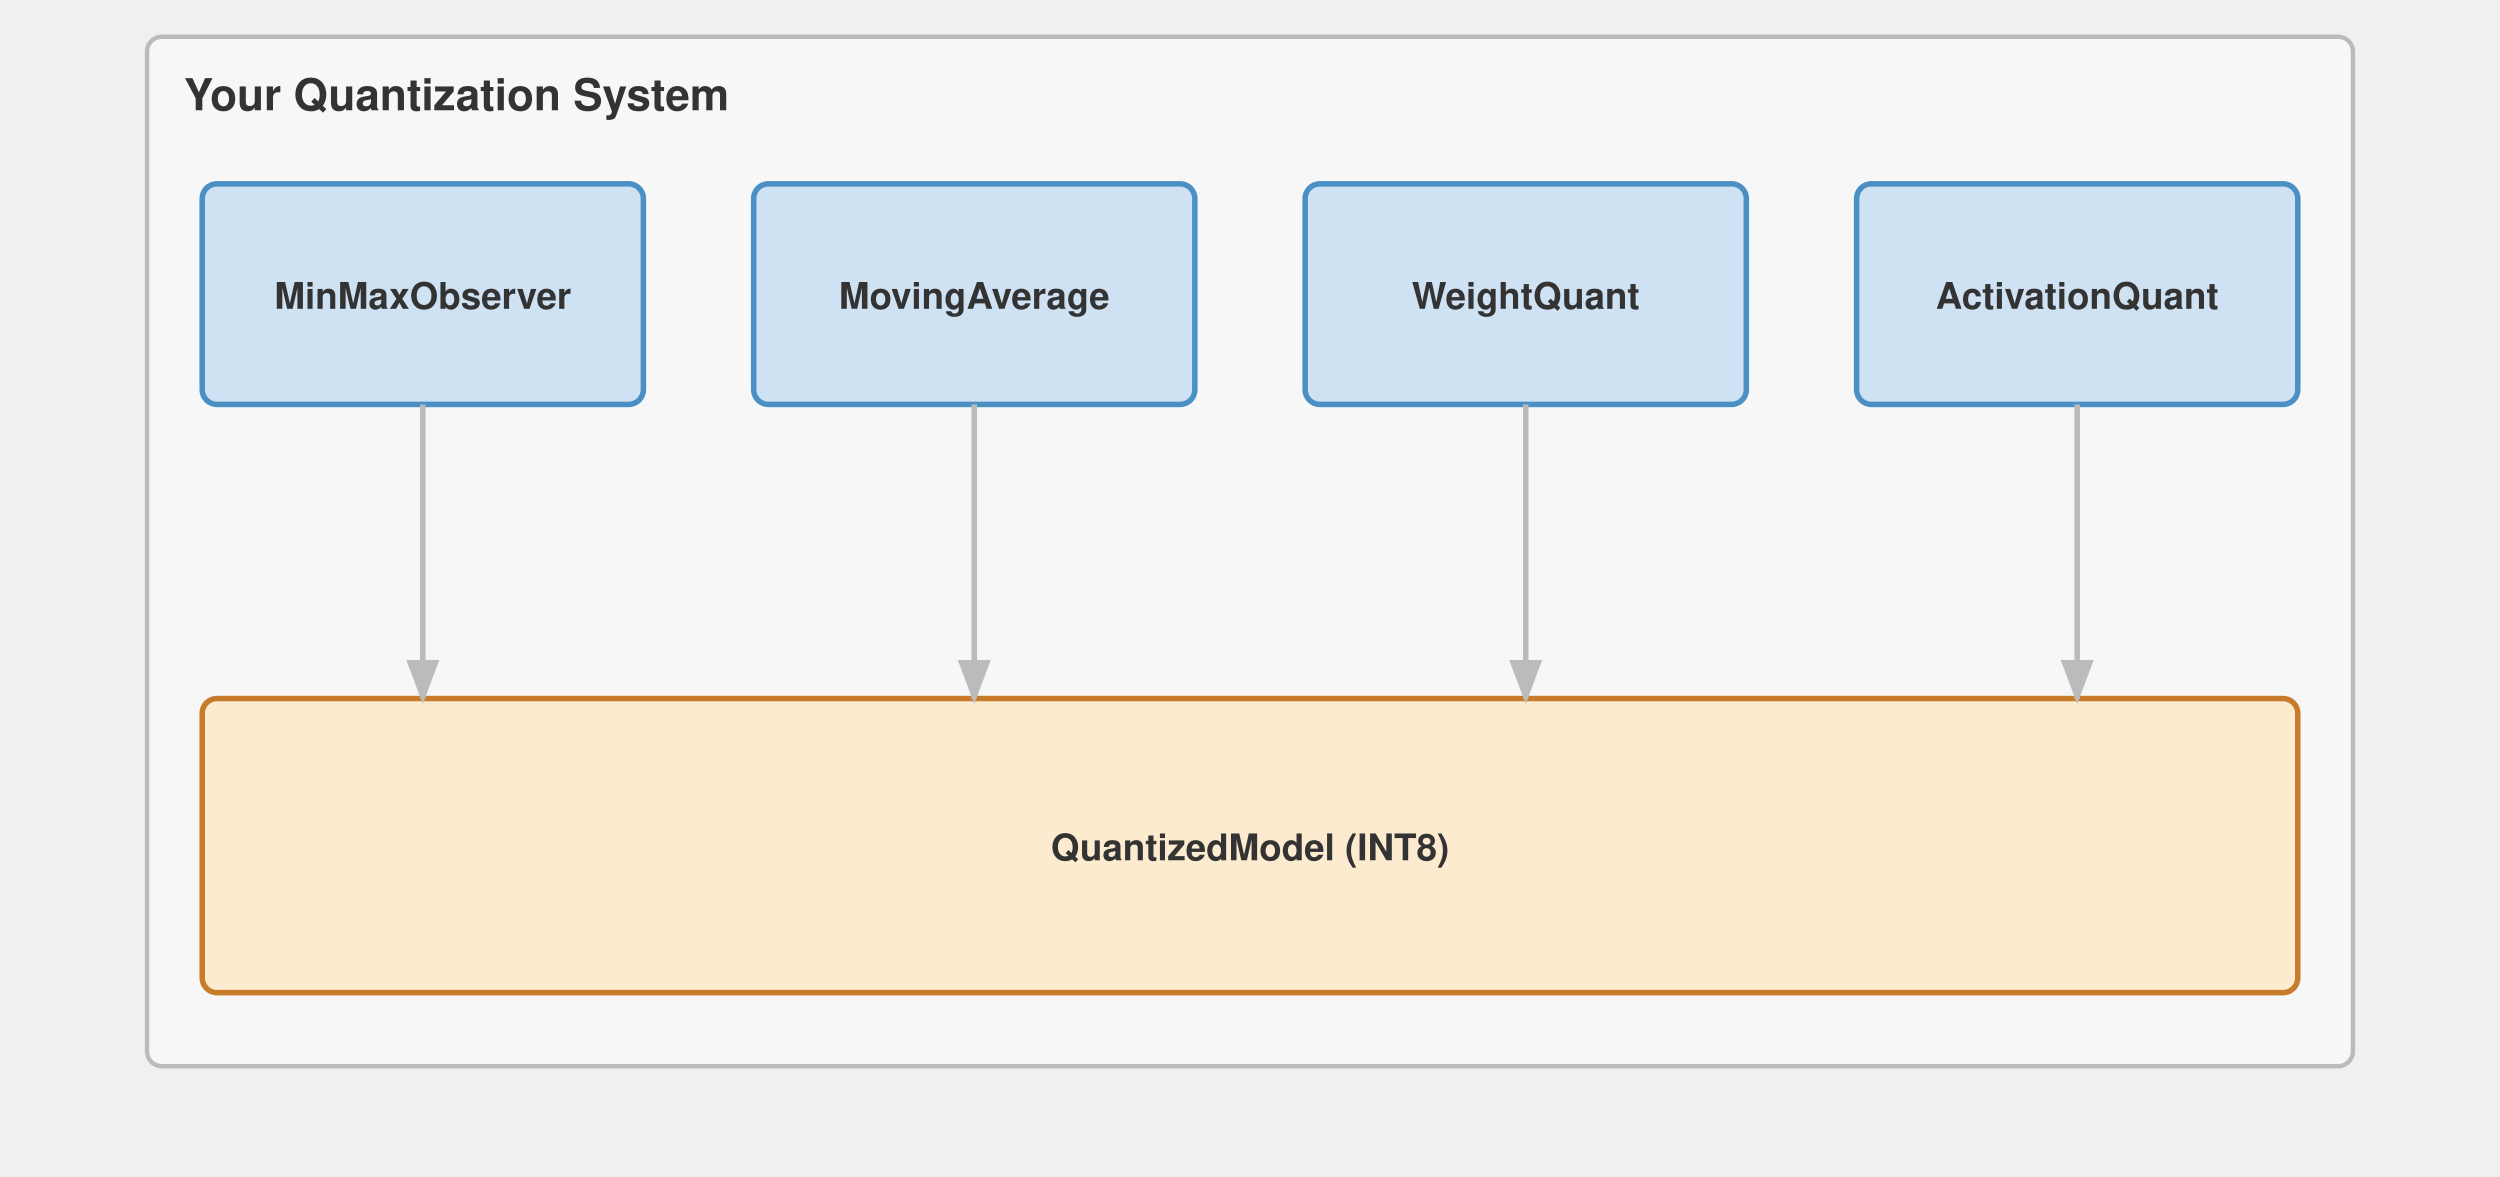
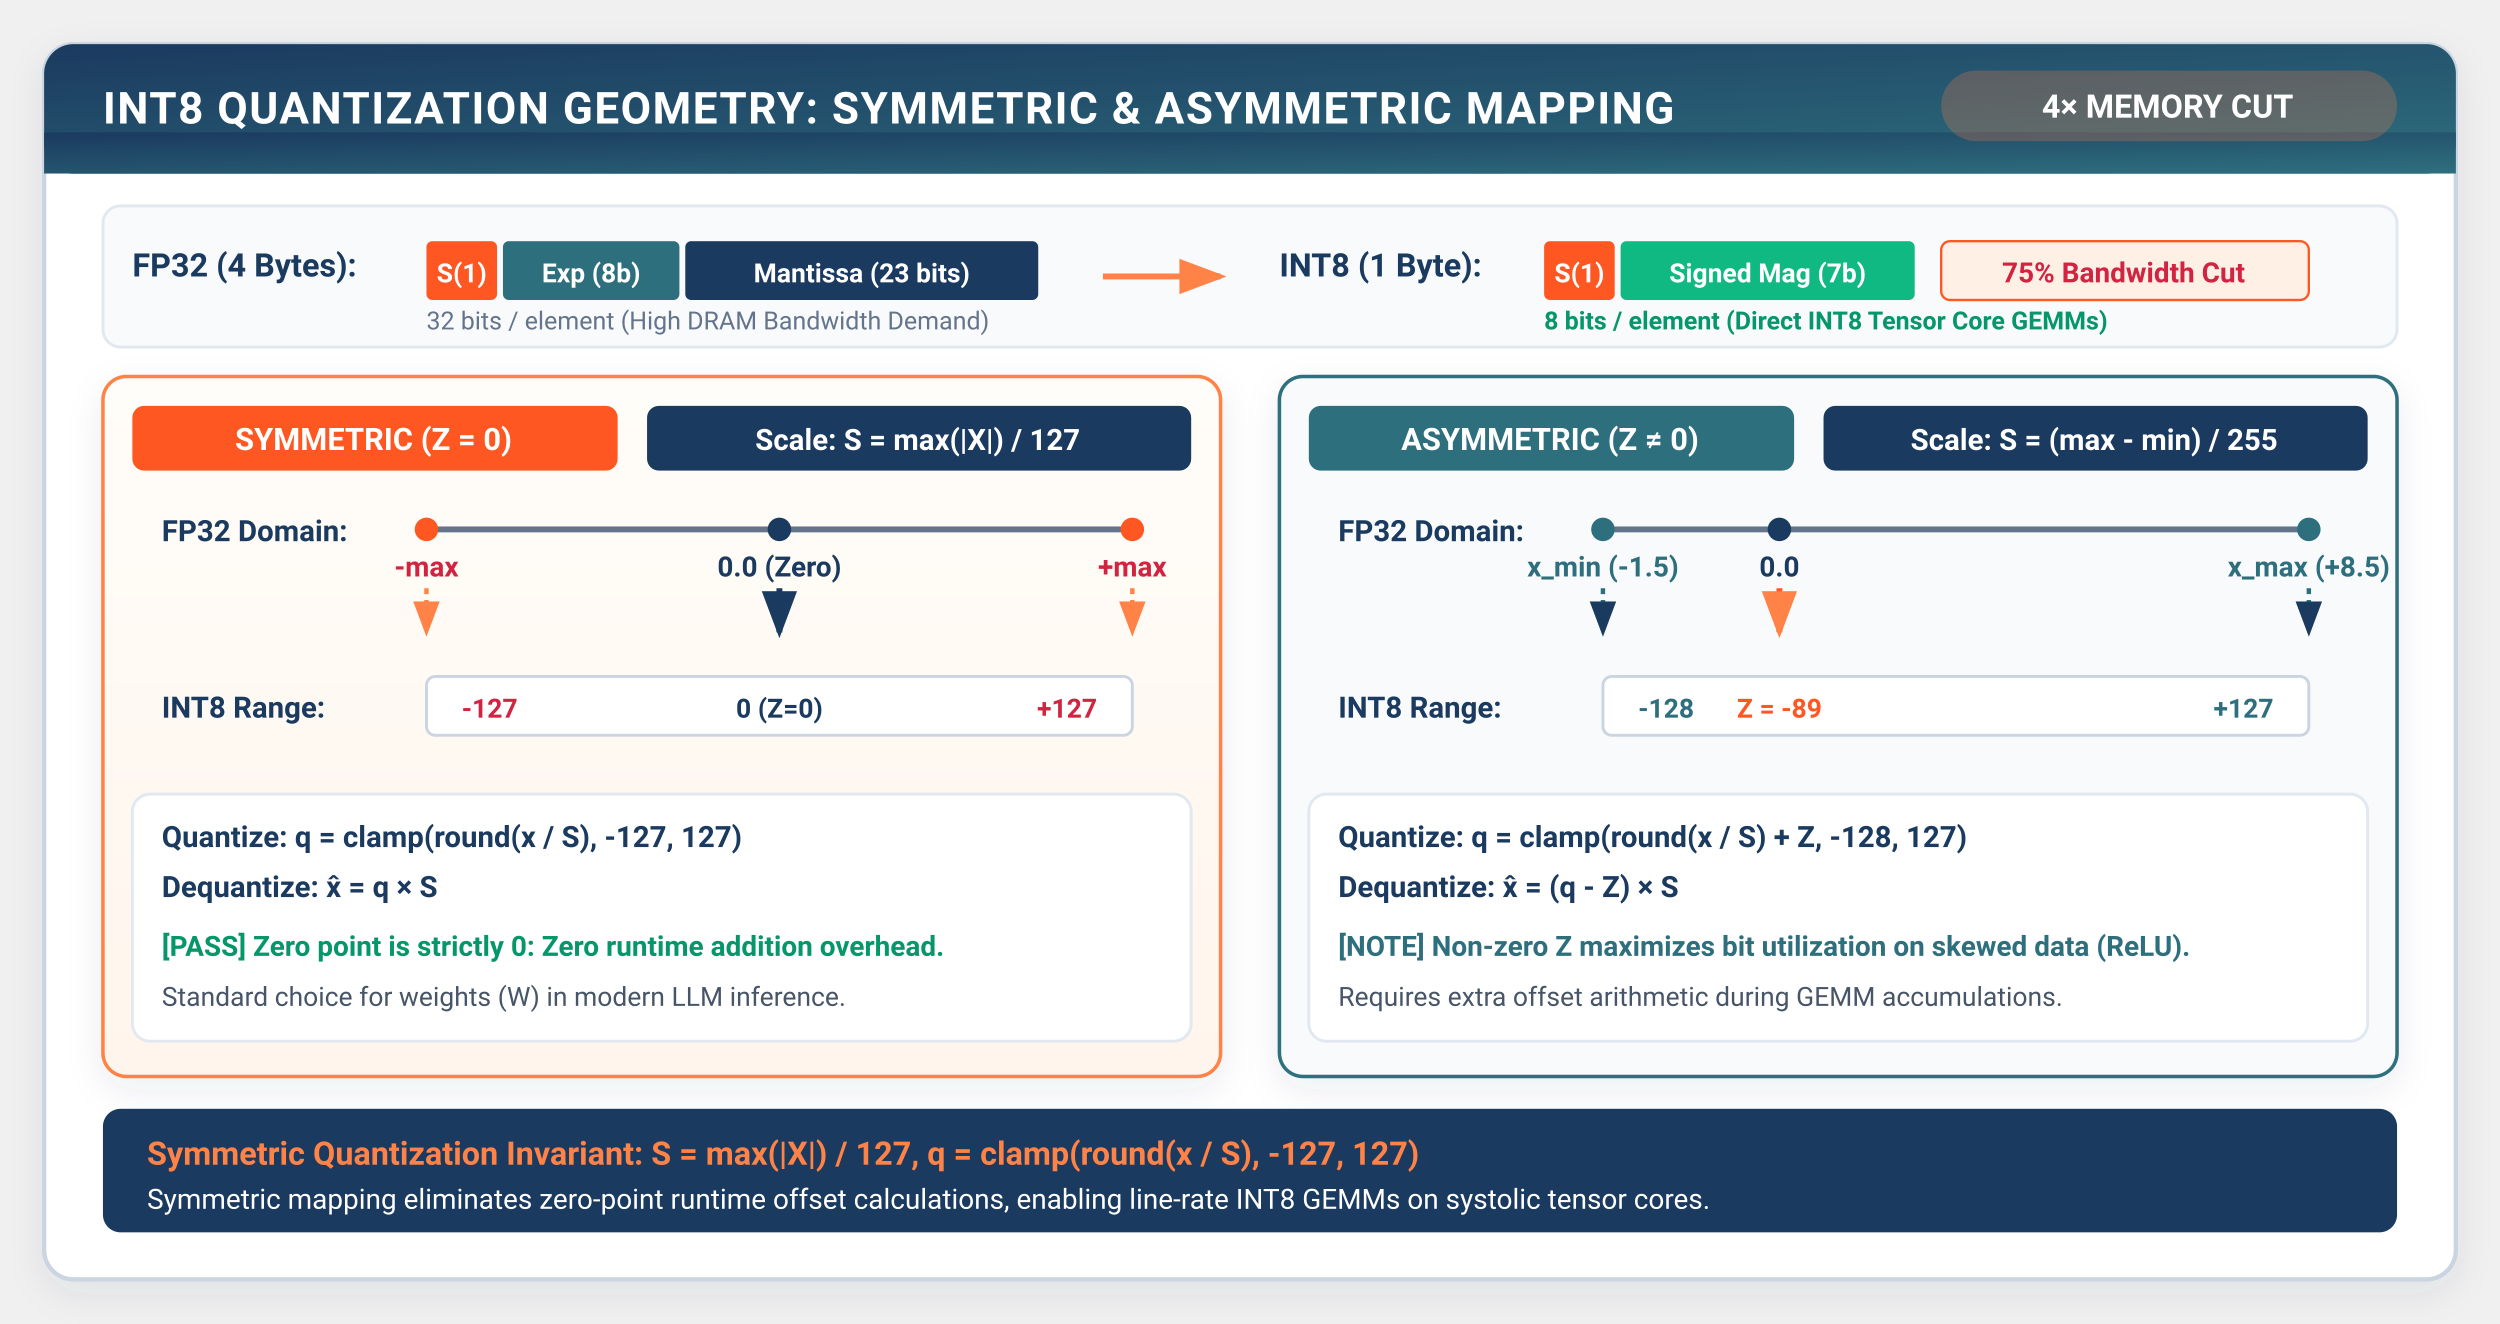
- <svg xmlns="http://www.w3.org/2000/svg" viewBox="0 0 680 320" font-family="Helvetica Neue, Helvetica, Arial, sans-serif">
+ <svg xmlns="http://www.w3.org/2000/svg" viewBox="0 0 850 450" width="100%" height="100%" style="background:#ffffff; font-family:-apple-system, BlinkMacSystemFont, 'Segoe UI', Roboto, Helvetica, Arial, sans-serif;">
  <defs>
-     <marker id="arrow" markerWidth="8" markerHeight="6" refX="7" refY="3" orient="auto">
-       <path d="M0,0 L8,3 L0,6 Z" fill="#bbb" />
+     <filter id="cardShadow" x="-10%" y="-10%" width="120%" height="125%" filterUnits="userSpaceOnUse">
+       <feDropShadow dx="0" dy="4" stdDeviation="6" flood-color="#1B3A5F" flood-opacity="0.08" />
+     </filter>
+     <linearGradient id="torchGrad" x1="0%" y1="0%" x2="100%" y2="100%">
+       <stop offset="0%" stop-color="#1B3A5F" />
+       <stop offset="100%" stop-color="#2E6F7E" />
+     </linearGradient>
+     <linearGradient id="warmBgGrad" x1="0%" y1="0%" x2="0%" y2="100%">
+       <stop offset="0%" stop-color="#FFFDF9" />
+       <stop offset="100%" stop-color="#FFF5EC" />
+     </linearGradient>
+     <marker id="arrowOrange" markerWidth="8" markerHeight="6" refX="7" refY="3" orient="auto">
+       <polygon points="0 0, 8 3, 0 6" fill="#FF8246" />
+     </marker>
+     <marker id="arrowNavy" markerWidth="8" markerHeight="6" refX="7" refY="3" orient="auto">
+       <polygon points="0 0, 8 3, 0 6" fill="#1B3A5F" />
    </marker>
  </defs>
-   <g transform="translate(0,-50)">
-     <rect x="40" y="60" width="600" height="280" fill="#f7f7f7" stroke="#bbb" stroke-width="1.2" rx="4" />
-     <text x="50" y="80" font-size="12" font-weight="700" fill="#333">Your Quantization System</text>
-     <rect x="55" y="100" width="120" height="60" fill="#cfe2f3" stroke="#4a90c4" stroke-width="1.5" rx="4" />
-     <text x="115.0" y="134.0" text-anchor="middle" font-size="10" font-weight="700" fill="#333">MinMaxObserver</text>
-     <rect x="205" y="100" width="120" height="60" fill="#cfe2f3" stroke="#4a90c4" stroke-width="1.5" rx="4" />
-     <text x="265.0" y="134.0" text-anchor="middle" font-size="10" font-weight="700" fill="#333">MovingAverage</text>
-     <rect x="355" y="100" width="120" height="60" fill="#cfe2f3" stroke="#4a90c4" stroke-width="1.5" rx="4" />
-     <text x="415.0" y="134.0" text-anchor="middle" font-size="10" font-weight="700" fill="#333">WeightQuant</text>
-     <rect x="505" y="100" width="120" height="60" fill="#cfe2f3" stroke="#4a90c4" stroke-width="1.5" rx="4" />
-     <text x="565.0" y="134.0" text-anchor="middle" font-size="10" font-weight="700" fill="#333">ActivationQuant</text>
-     <rect x="55" y="240" width="570" height="80" fill="#fdebd0" stroke="#c87b2a" stroke-width="1.5" rx="4" />
-     <text x="340.0" y="284.0" text-anchor="middle" font-size="10" font-weight="700" fill="#333">QuantizedModel (INT8)</text>
-     <path d="M115 160 V240" stroke="#bbb" stroke-width="1.5" fill="none" marker-end="url(#arrow)" />
-     <path d="M265 160 V240" stroke="#bbb" stroke-width="1.5" fill="none" marker-end="url(#arrow)" />
-     <path d="M415 160 V240" stroke="#bbb" stroke-width="1.5" fill="none" marker-end="url(#arrow)" />
-     <path d="M565 160 V240" stroke="#bbb" stroke-width="1.5" fill="none" marker-end="url(#arrow)" />
+   <rect x="15" y="15" width="820" height="420" rx="10" fill="#FFFFFF" stroke="#CBD5E1" stroke-width="1.5" filter="url(#cardShadow)" />
+   <rect x="15" y="15" width="820" height="44" rx="10" fill="url(#torchGrad)" />
+   <rect x="15" y="45" width="820" height="14" fill="url(#torchGrad)" />
+   <text x="35" y="42" fill="#FFFFFF" font-size="15" font-weight="700" letter-spacing="0.5">INT8 QUANTIZATION GEOMETRY: SYMMETRIC &amp; ASYMMETRIC MAPPING</text>
+   <rect x="660" y="24" width="155" height="24" rx="12" fill="#FF8246" fill-opacity="0.25" />
+   <text x="737" y="40" fill="#FFFFFF" font-size="11" font-weight="700" text-anchor="middle">4× MEMORY CUT</text>
+   <rect x="35" y="70" width="780" height="48" rx="6" fill="#F8FAFC" stroke="#E2E8F0" />
+   <g transform="translate(45, 78)">
+     <text x="0" y="16" fill="#1B3A5F" font-size="11" font-weight="700">FP32 (4 Bytes):</text>
+     <rect x="100" y="4" width="24" height="20" rx="2" fill="#FF5722" />
+     <text x="112" y="18" fill="#FFFFFF" font-size="9" font-weight="700" text-anchor="middle">S(1)</text>
+     <rect x="126" y="4" width="60" height="20" rx="2" fill="#2E6F7E" />
+     <text x="156" y="18" fill="#FFFFFF" font-size="9" font-weight="700" text-anchor="middle">Exp (8b)</text>
+     <rect x="188" y="4" width="120" height="20" rx="2" fill="#1B3A5F" />
+     <text x="248" y="18" fill="#FFFFFF" font-size="9" font-weight="700" text-anchor="middle">Mantissa (23 bits)</text>
+     <text x="100" y="34" fill="#64748B" font-size="8.5">32 bits / element (High DRAM Bandwidth Demand)</text>
  </g>
+   <path d="M375 94 H415" stroke="#FF8246" stroke-width="2" marker-end="url(#arrowOrange)" />
+   <g transform="translate(435, 78)">
+     <text x="0" y="16" fill="#1B3A5F" font-size="11" font-weight="700">INT8 (1 Byte):</text>
+     <rect x="90" y="4" width="24" height="20" rx="2" fill="#FF5722" />
+     <text x="102" y="18" fill="#FFFFFF" font-size="9" font-weight="700" text-anchor="middle">S(1)</text>
+     <rect x="116" y="4" width="100" height="20" rx="2" fill="#10B981" />
+     <text x="166" y="18" fill="#FFFFFF" font-size="9" font-weight="700" text-anchor="middle">Signed Mag (7b)</text>
+     <rect x="225" y="4" width="125" height="20" rx="3" fill="#FFF0E6" stroke="#FF5722" stroke-width="0.8" />
+     <text x="287" y="18" fill="#D22341" font-size="9.5" font-weight="700" text-anchor="middle">75% Bandwidth Cut</text>
+     <text x="90" y="34" fill="#059669" font-size="8.5" font-weight="600">8 bits / element (Direct INT8 Tensor Core GEMMs)</text>
+   </g>
+   <rect x="35" y="128" width="380" height="238" rx="8" fill="url(#warmBgGrad)" stroke="#FF8246" stroke-width="1.2" filter="url(#cardShadow)" />
+   <rect x="45" y="138" width="165" height="22" rx="4" fill="#FF5722" />
+   <text x="127" y="153" fill="#FFFFFF" font-size="10.5" font-weight="700" text-anchor="middle">SYMMETRIC (Z = 0)</text>
+   <rect x="220" y="138" width="185" height="22" rx="4" fill="#1B3A5F" />
+   <text x="312" y="153" fill="#FFFFFF" font-size="10" font-weight="600" text-anchor="middle">Scale: S = max(|X|) / 127</text>
+   <g transform="translate(55, 172)">
+     <text x="0" y="12" fill="#1B3A5F" font-size="10" font-weight="700">FP32 Domain:</text>
+     <line x1="90" y1="8" x2="330" y2="8" stroke="#64748B" stroke-width="2" />
+     <circle cx="90" cy="8" r="4" fill="#FF5722" />
+     <circle cx="210" cy="8" r="4" fill="#1B3A5F" />
+     <circle cx="330" cy="8" r="4" fill="#FF5722" />
+     <text x="90" y="24" fill="#D22341" font-size="9.5" font-weight="700" text-anchor="middle">-max</text>
+     <text x="210" y="24" fill="#1B3A5F" font-size="9.5" font-weight="700" text-anchor="middle">0.0 (Zero)</text>
+     <text x="330" y="24" fill="#D22341" font-size="9.5" font-weight="700" text-anchor="middle">+max</text>
+   </g>
+   <path d="M145 200 V215" stroke="#FF8246" stroke-width="1.5" stroke-dasharray="2,2" marker-end="url(#arrowOrange)" />
+   <path d="M265 200 V215" stroke="#1B3A5F" stroke-width="2" marker-end="url(#arrowNavy)" />
+   <path d="M385 200 V215" stroke="#FF8246" stroke-width="1.5" stroke-dasharray="2,2" marker-end="url(#arrowOrange)" />
+   <g transform="translate(55, 230)">
+     <text x="0" y="14" fill="#1B3A5F" font-size="10" font-weight="700">INT8 Range:</text>
+     <rect x="90" y="0" width="240" height="20" rx="3" fill="#FFFFFF" stroke="#CBD5E1" />
+     <text x="102" y="14" fill="#D22341" font-size="9" font-weight="700">-127</text>
+     <text x="210" y="14" fill="#1B3A5F" font-size="9" font-weight="700" text-anchor="middle">0 (Z=0)</text>
+     <text x="318" y="14" fill="#D22341" font-size="9" font-weight="700" text-anchor="end">+127</text>
+   </g>
+   <rect x="45" y="270" width="360" height="84" rx="6" fill="#FFFFFF" stroke="#E2E8F0" />
+   <text x="55" y="288" fill="#1B3A5F" font-size="10" font-weight="700">Quantize:   q = clamp(round(x / S), -127, 127)</text>
+   <text x="55" y="305" fill="#1B3A5F" font-size="10" font-weight="700">Dequantize: x̂ = q × S</text>
+   <text x="55" y="325" fill="#059669" font-size="9.5" font-weight="700">[PASS] Zero point is strictly 0: Zero runtime addition overhead.</text>
+   <text x="55" y="342" fill="#475569" font-size="9">Standard choice for weights (W) in modern LLM inference.</text>
+   <rect x="435" y="128" width="380" height="238" rx="8" fill="#F8FAFC" stroke="#2E6F7E" stroke-width="1.2" filter="url(#cardShadow)" />
+   <rect x="445" y="138" width="165" height="22" rx="4" fill="#2E6F7E" />
+   <text x="527" y="153" fill="#FFFFFF" font-size="10.5" font-weight="700" text-anchor="middle">ASYMMETRIC (Z ≠ 0)</text>
+   <rect x="620" y="138" width="185" height="22" rx="4" fill="#1B3A5F" />
+   <text x="712" y="153" fill="#FFFFFF" font-size="10" font-weight="600" text-anchor="middle">Scale: S = (max - min) / 255</text>
+   <g transform="translate(455, 172)">
+     <text x="0" y="12" fill="#1B3A5F" font-size="10" font-weight="700">FP32 Domain:</text>
+     <line x1="90" y1="8" x2="330" y2="8" stroke="#64748B" stroke-width="2" />
+     <circle cx="90" cy="8" r="4" fill="#2E6F7E" />
+     <circle cx="150" cy="8" r="4" fill="#1B3A5F" />
+     <circle cx="330" cy="8" r="4" fill="#2E6F7E" />
+     <text x="90" y="24" fill="#2E6F7E" font-size="9.5" font-weight="700" text-anchor="middle">x_min (-1.5)</text>
+     <text x="150" y="24" fill="#1B3A5F" font-size="9.5" font-weight="700" text-anchor="middle">0.0</text>
+     <text x="330" y="24" fill="#2E6F7E" font-size="9.5" font-weight="700" text-anchor="middle">x_max (+8.5)</text>
+   </g>
+   <path d="M545 200 V215" stroke="#2E6F7E" stroke-width="1.5" stroke-dasharray="2,2" marker-end="url(#arrowNavy)" />
+   <path d="M605 200 V215" stroke="#FF5722" stroke-width="2" marker-end="url(#arrowOrange)" />
+   <path d="M785 200 V215" stroke="#2E6F7E" stroke-width="1.5" stroke-dasharray="2,2" marker-end="url(#arrowNavy)" />
+   <g transform="translate(455, 230)">
+     <text x="0" y="14" fill="#1B3A5F" font-size="10" font-weight="700">INT8 Range:</text>
+     <rect x="90" y="0" width="240" height="20" rx="3" fill="#FFFFFF" stroke="#CBD5E1" />
+     <text x="102" y="14" fill="#2E6F7E" font-size="9" font-weight="700">-128</text>
+     <text x="150" y="14" fill="#FF5722" font-size="9" font-weight="700" text-anchor="middle">Z = -89</text>
+     <text x="318" y="14" fill="#2E6F7E" font-size="9" font-weight="700" text-anchor="end">+127</text>
+   </g>
+   <rect x="445" y="270" width="360" height="84" rx="6" fill="#FFFFFF" stroke="#E2E8F0" />
+   <text x="455" y="288" fill="#1B3A5F" font-size="10" font-weight="700">Quantize:   q = clamp(round(x / S) + Z, -128, 127)</text>
+   <text x="455" y="305" fill="#1B3A5F" font-size="10" font-weight="700">Dequantize: x̂ = (q - Z) × S</text>
+   <text x="455" y="325" fill="#2E6F7E" font-size="9.5" font-weight="700">[NOTE] Non-zero Z maximizes bit utilization on skewed data (ReLU).</text>
+   <text x="455" y="342" fill="#475569" font-size="9">Requires extra offset arithmetic during GEMM accumulations.</text>
+   <rect x="35" y="377" width="780" height="42" rx="6" fill="#1B3A5F" />
+   <text x="50" y="396" fill="#FF8246" font-size="11" font-weight="700">Symmetric Quantization Invariant: S = max(|X|) / 127, q = clamp(round(x / S), -127, 127)</text>
+   <text x="50" y="411" fill="#FFFFFF" font-size="9.5">Symmetric mapping eliminates zero-point runtime offset calculations, enabling line-rate INT8 GEMMs on systolic tensor cores.</text>
</svg>
